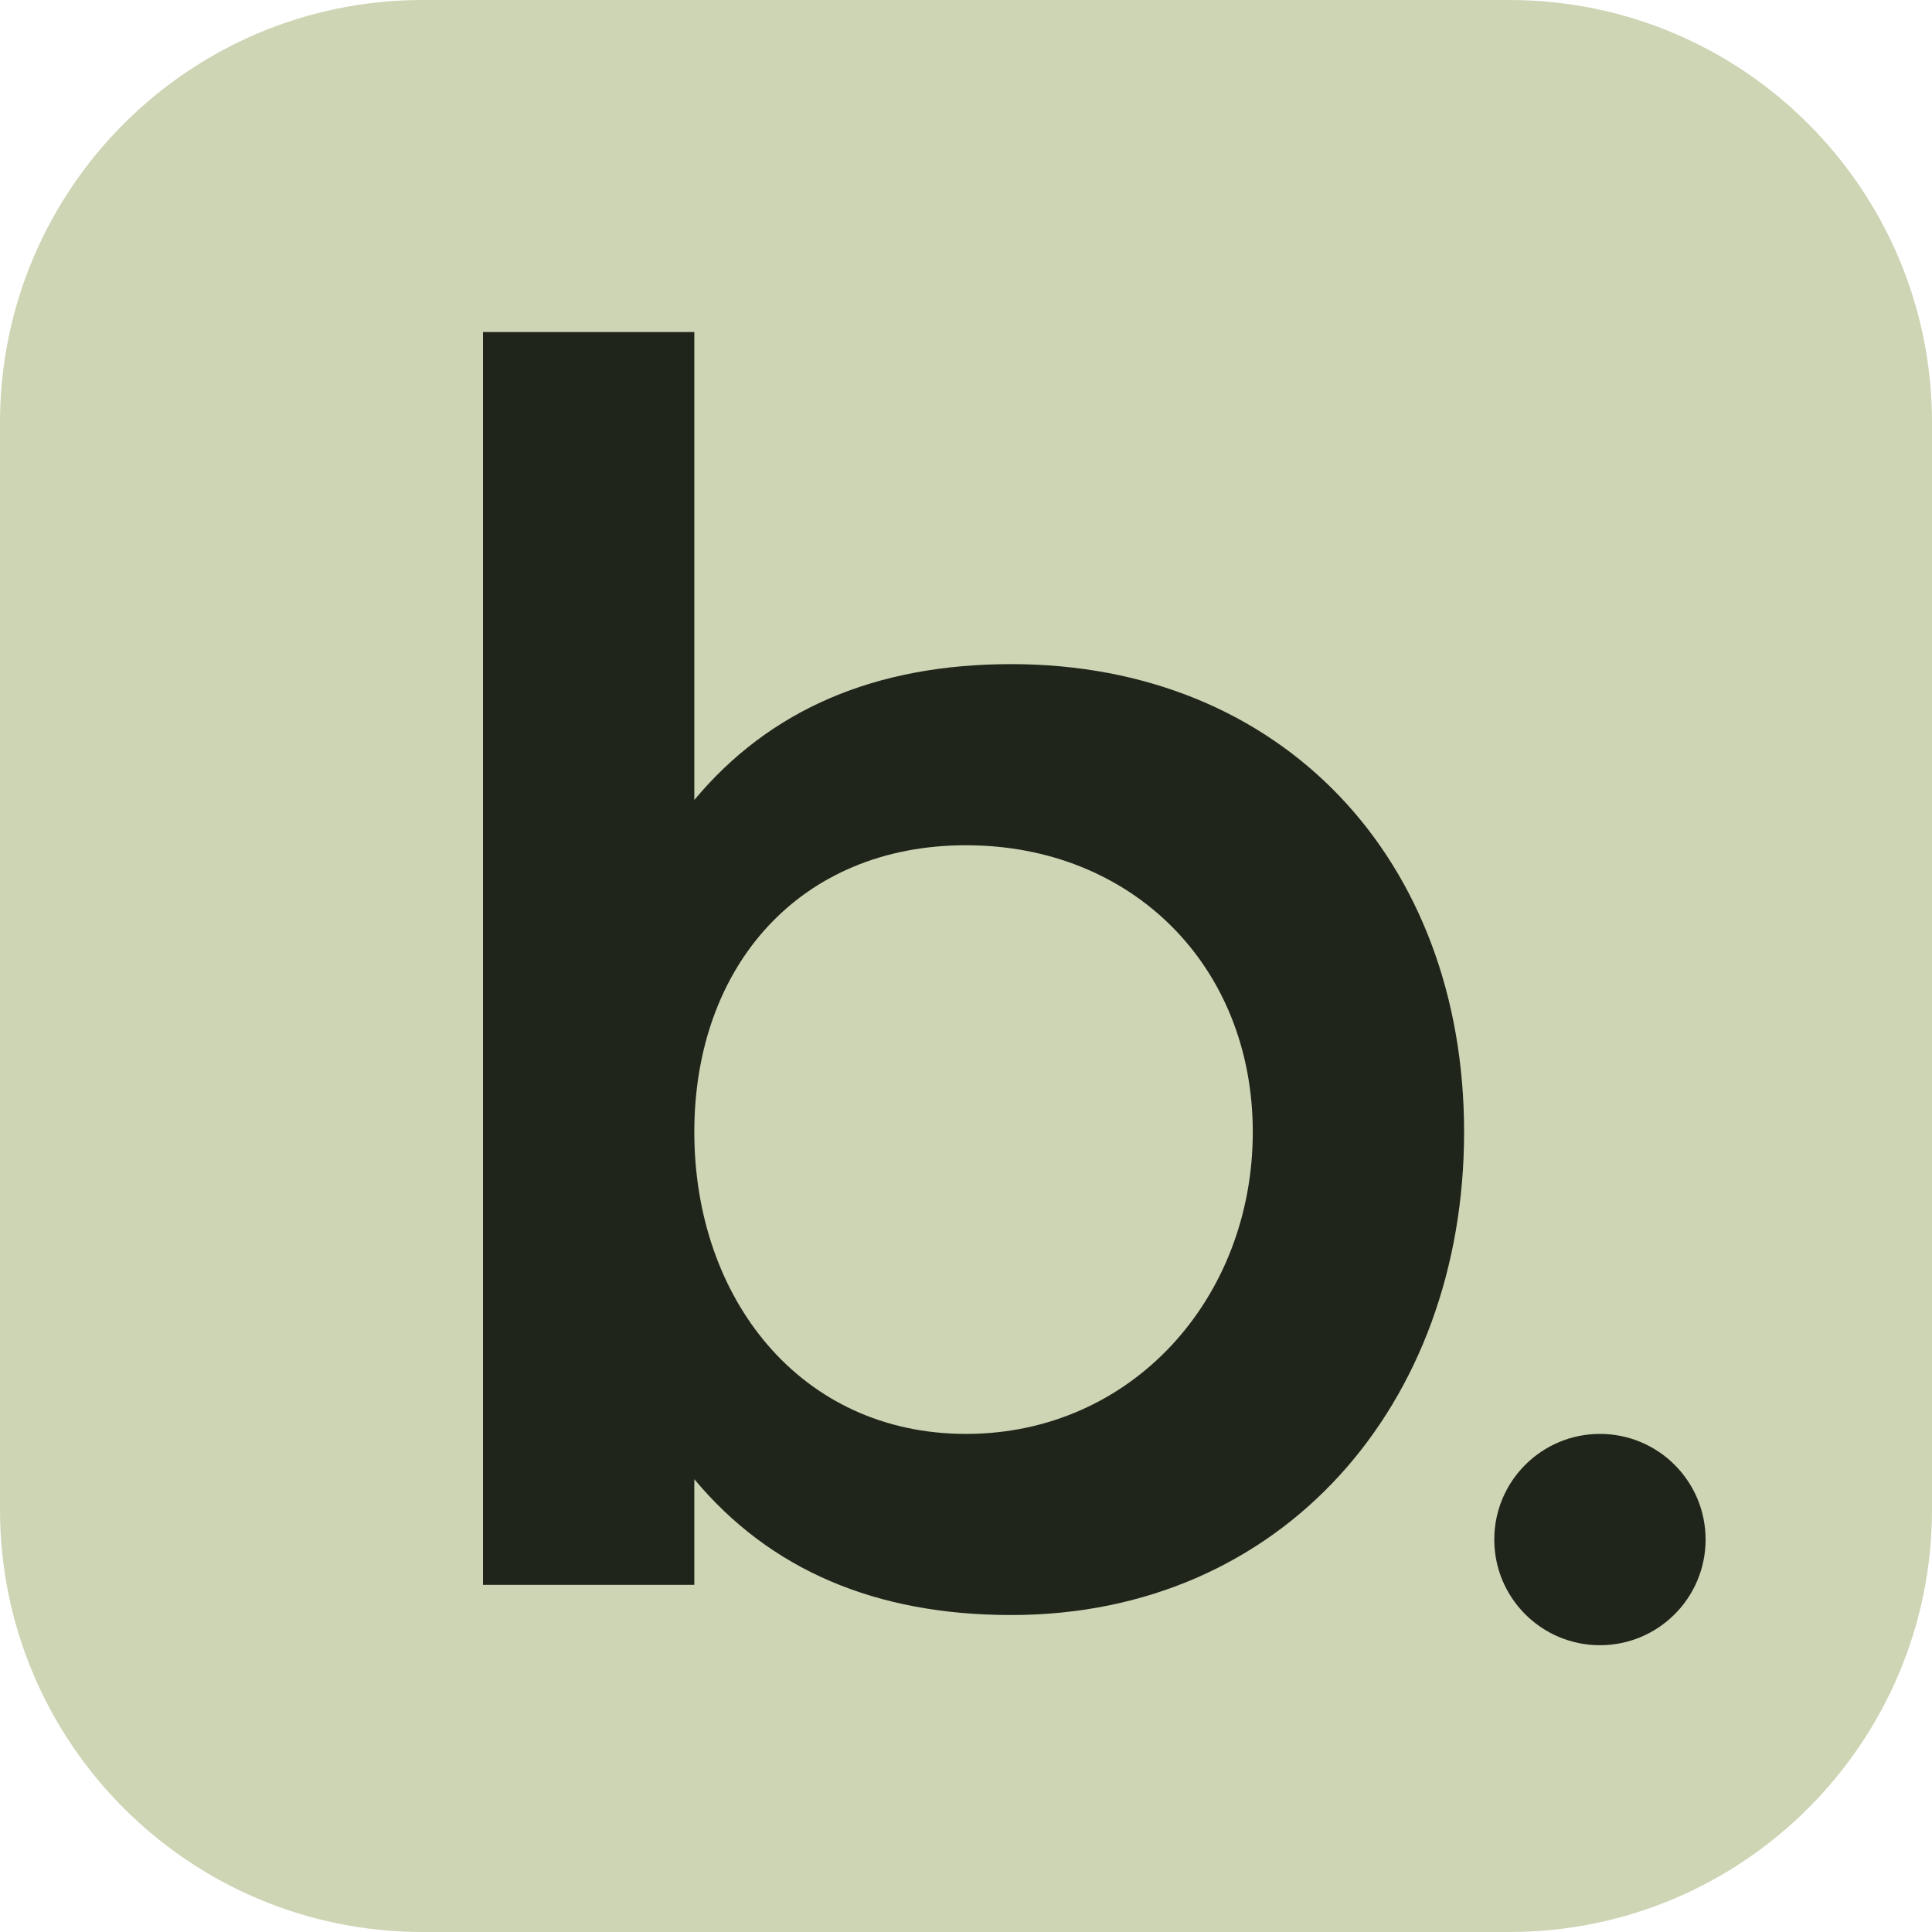
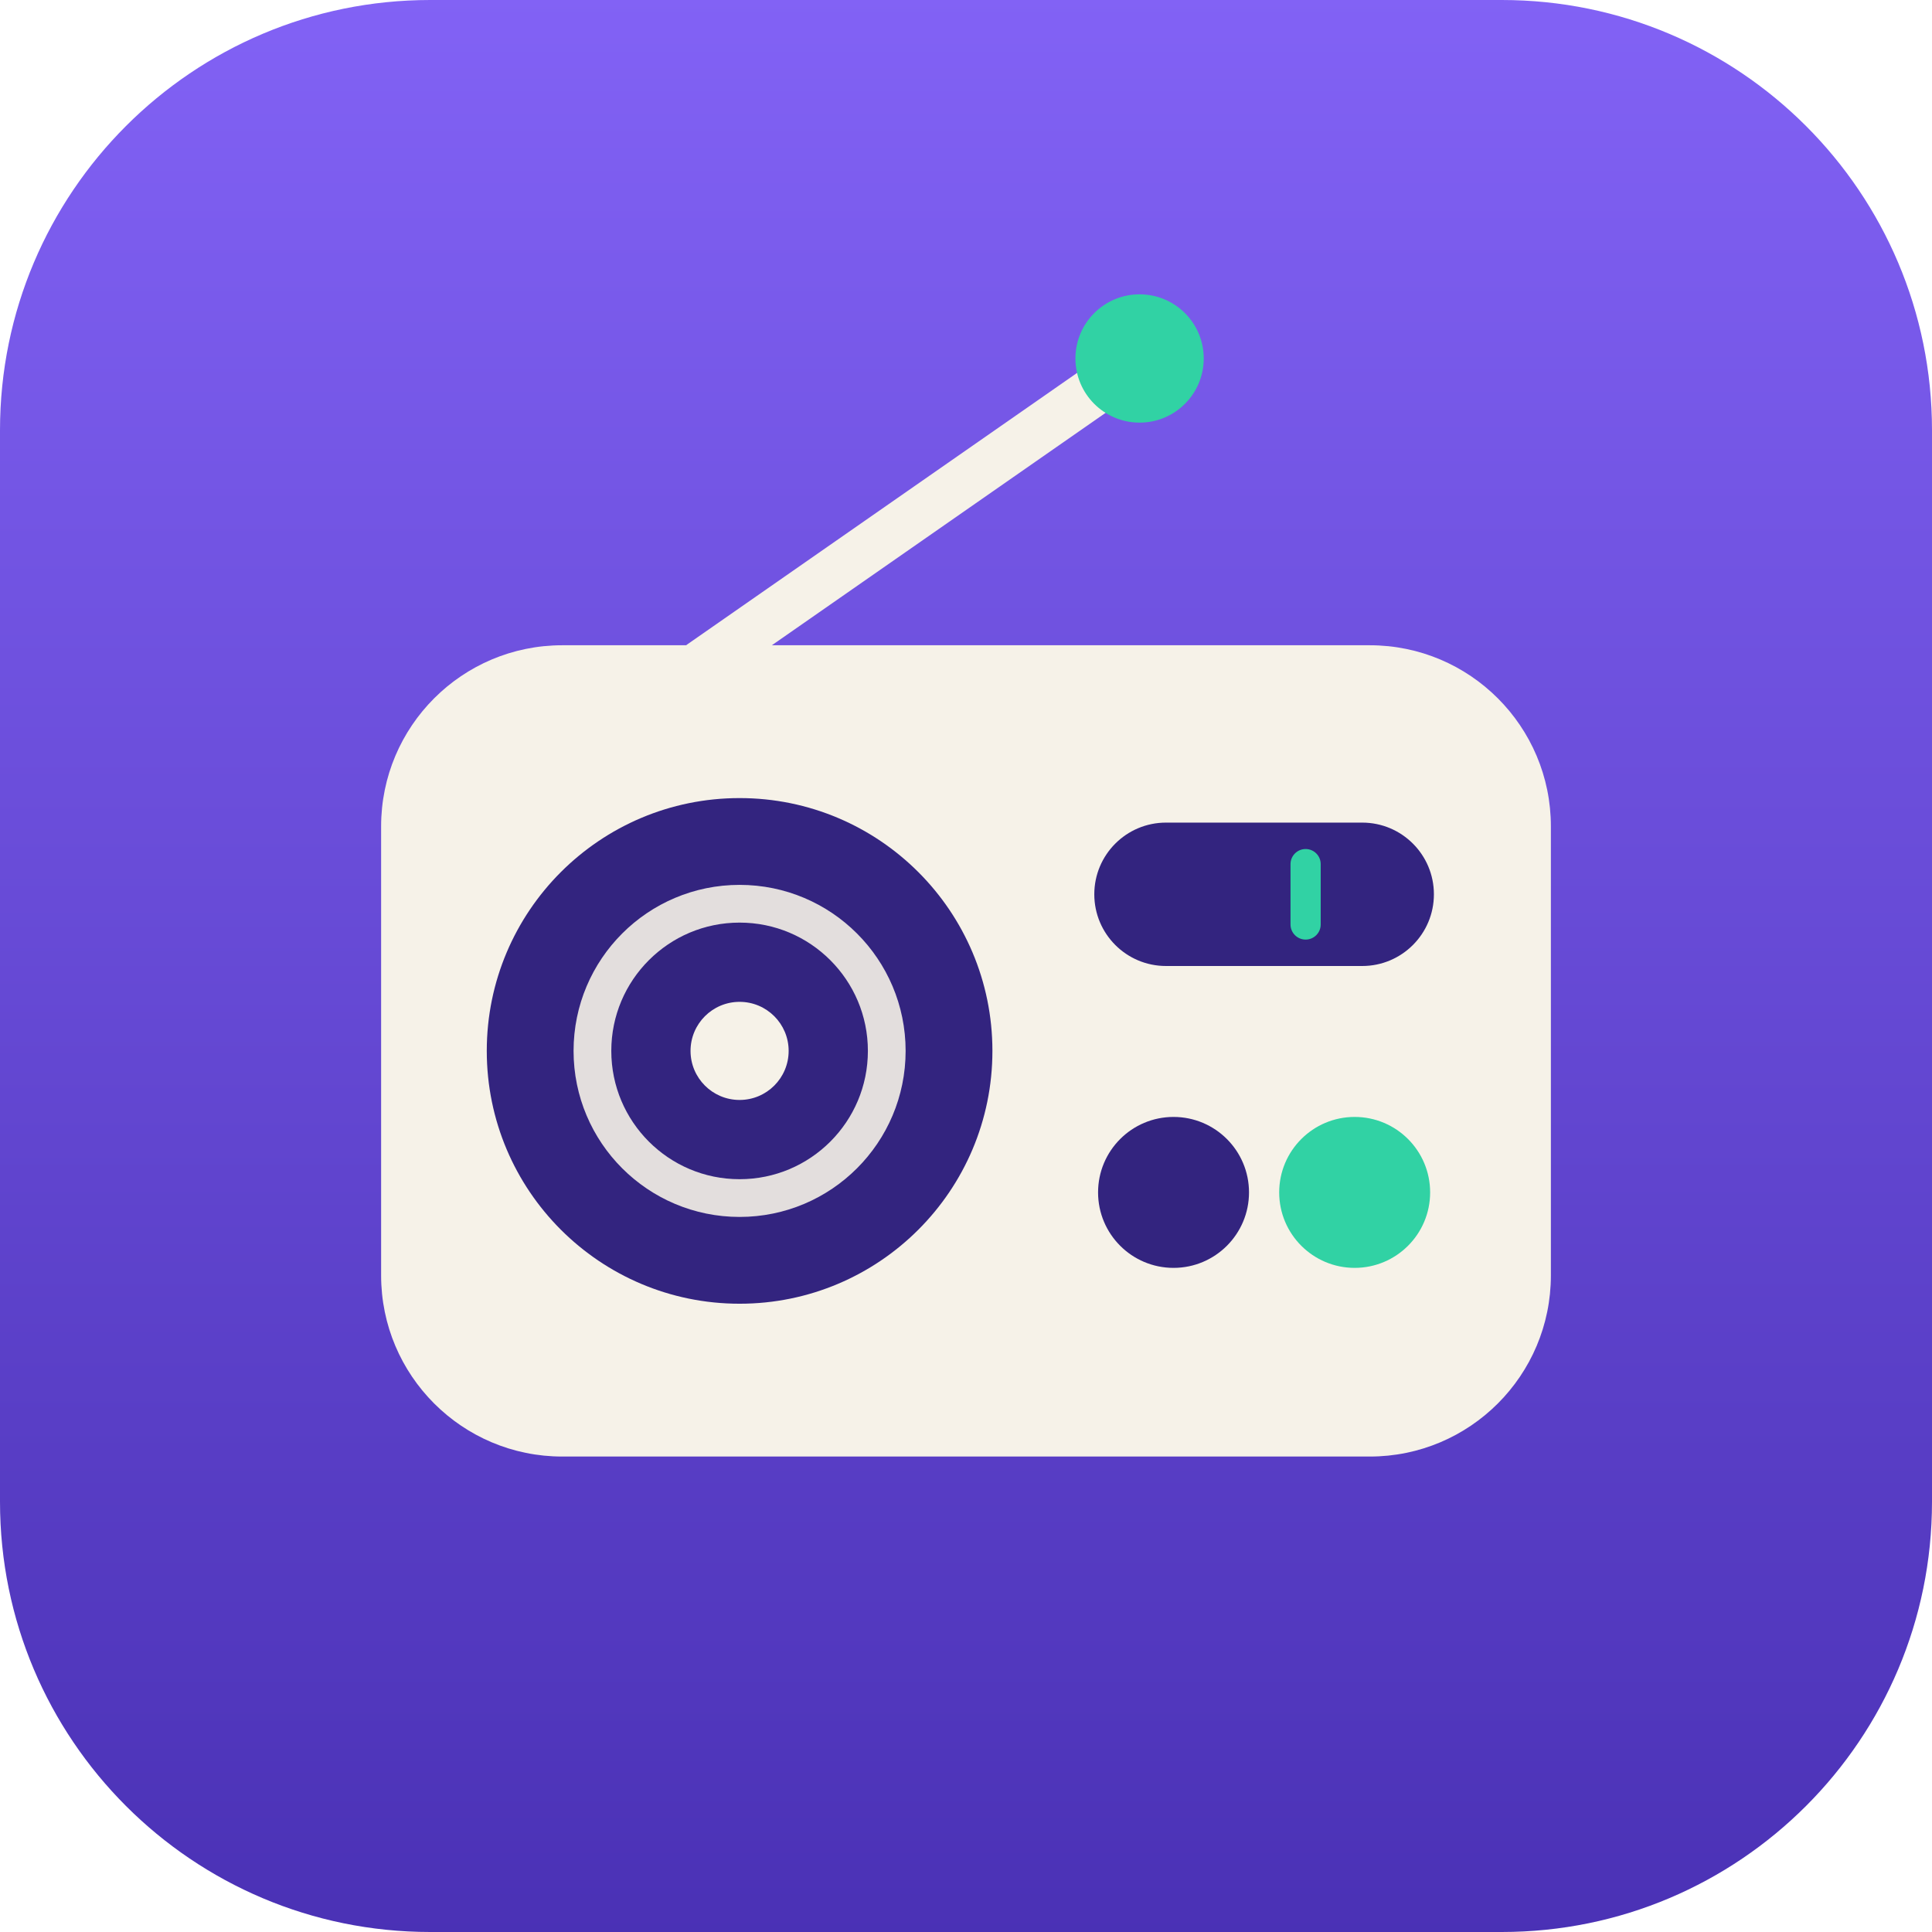
- <svg xmlns="http://www.w3.org/2000/svg" viewBox="0 0 128 128">
-   <rect width="128" height="128" rx="28" fill="#cdd5b4" />
-   <path fill="#20251b" d="M32 22h14v31c5-6 12-9 21-9 18 0 30 13 30 31S85 107 67 107c-9 0-16-3-21-9v7H32V22zm32 34c-11 0-18 8-18 19s7 20 18 20 19-9 19-20-8-19-19-19z" />
-   <circle cx="106" cy="102" r="7" fill="#20251b" />
+ <svg xmlns="http://www.w3.org/2000/svg" viewBox="0 0 1024 1024" width="1024" height="1024">
+   <defs>
+     <linearGradient id="g" x1="0" y1="0" x2="0" y2="1">
+       <stop offset="0" stop-color="#8262F5" />
+       <stop offset="1" stop-color="#4A31B5" />
+     </linearGradient>
+   </defs>
+   <rect width="1024" height="1024" rx="228" fill="url(#g)" />
+   <path d="M372,352 L596,196" stroke="#F6F2E8" stroke-width="26" stroke-linecap="round" />
+   <circle cx="604" cy="190" r="34" fill="#31D2A4" />
+   <rect x="202" y="342" width="620" height="430" rx="96" fill="#F6F2E8" />
+   <circle cx="392" cy="557" r="134" fill="#33247F" />
+   <circle cx="392" cy="557" r="78" fill="none" stroke="#F6F2E8" stroke-width="20" opacity=".9" />
+   <circle cx="392" cy="557" r="26" fill="#F6F2E8" />
+   <rect x="580" y="436" width="180" height="76" rx="38" fill="#33247F" />
+   <rect x="684" y="450" width="16" height="48" rx="8" fill="#31D2A4" />
+   <circle cx="622" cy="632" r="40" fill="#33247F" />
+   <circle cx="718" cy="632" r="40" fill="#31D2A4" />
</svg>
